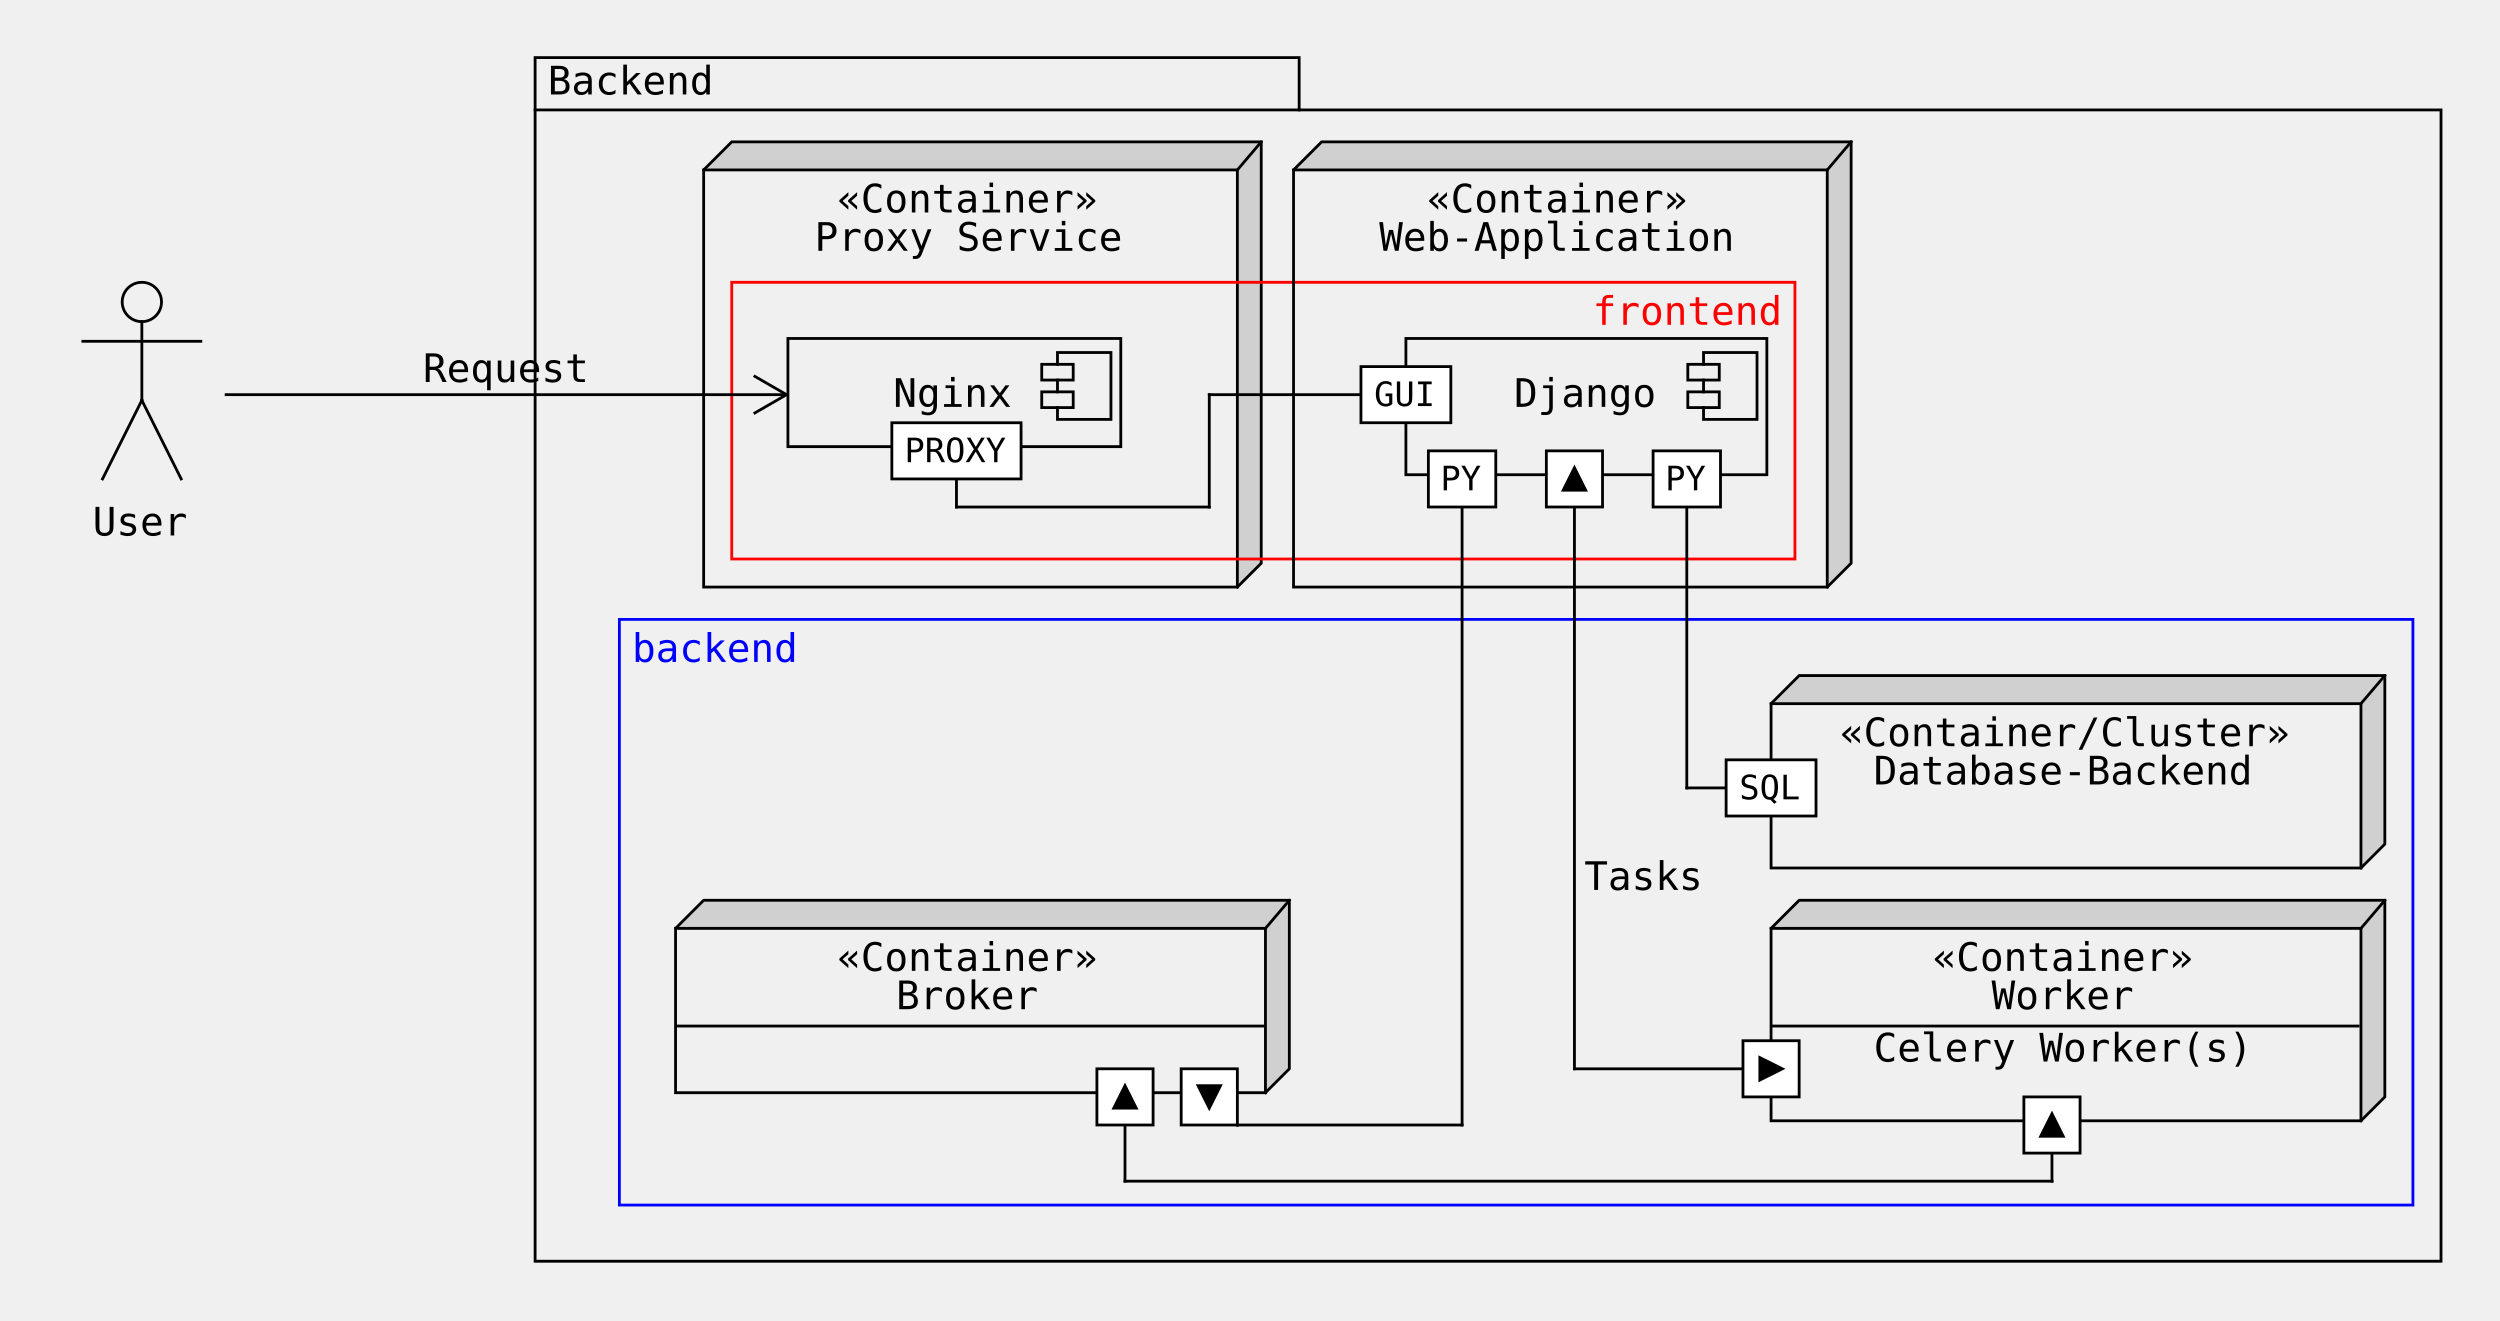
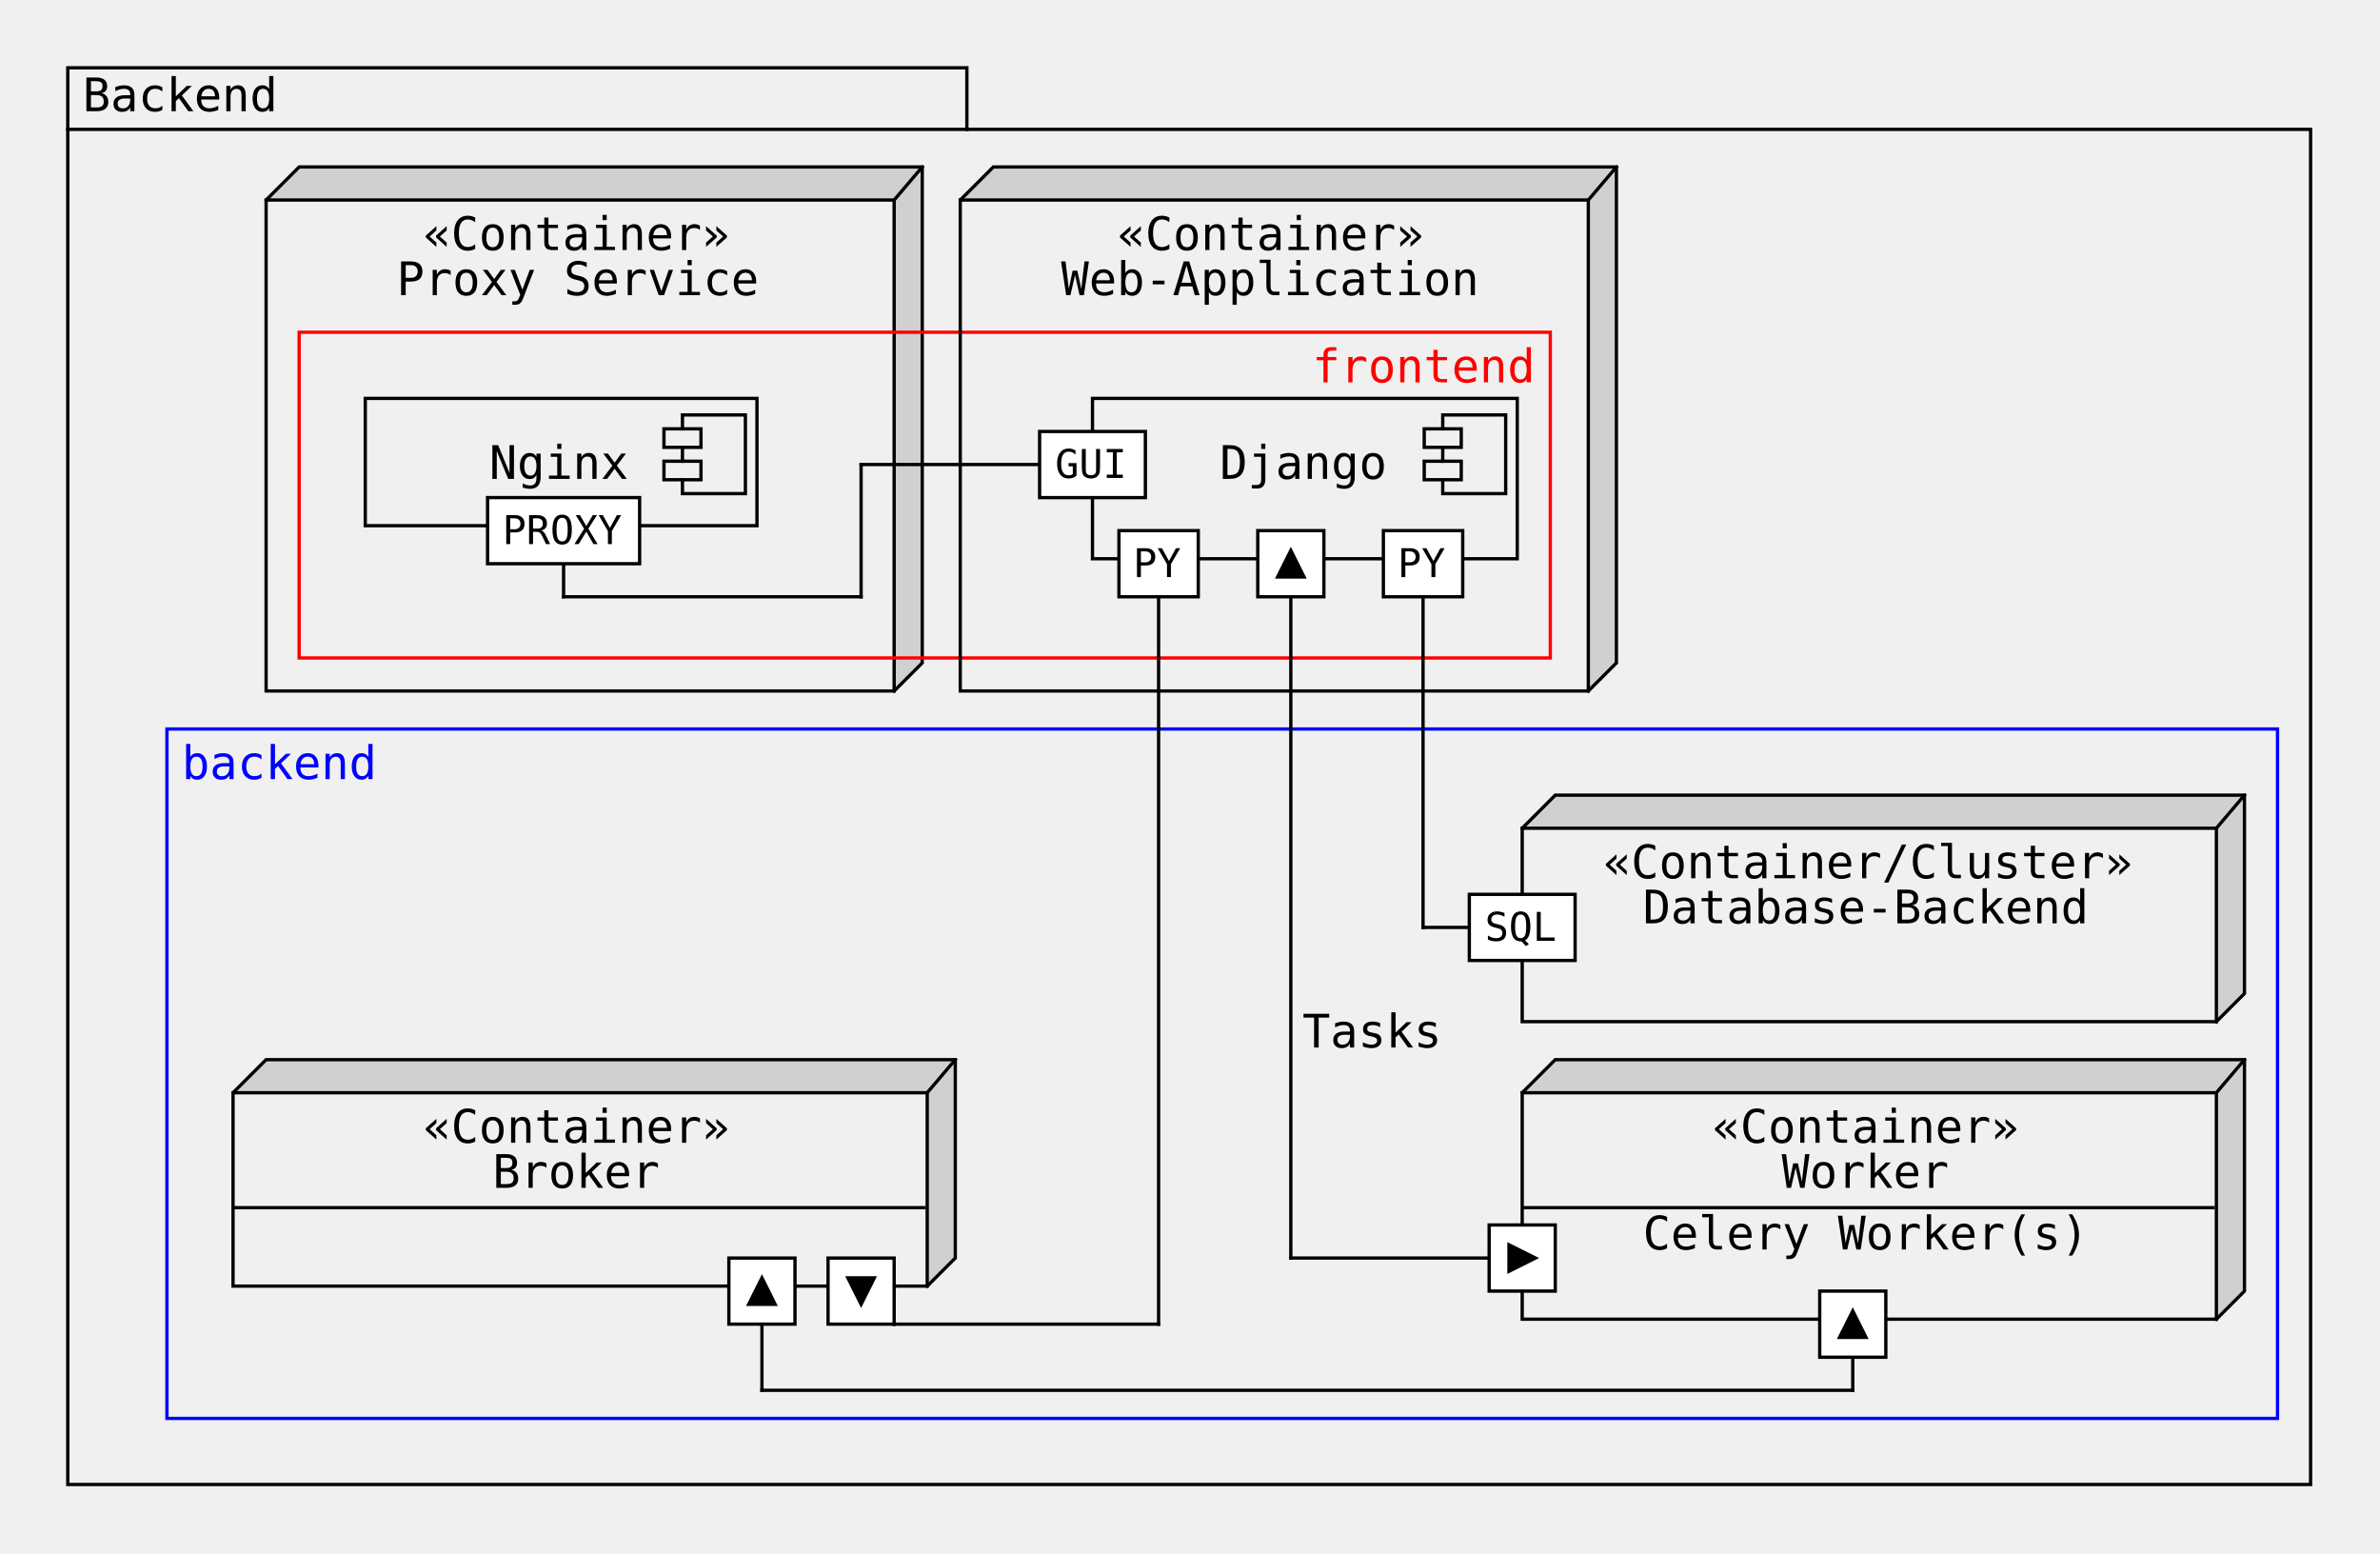
- <svg xmlns="http://www.w3.org/2000/svg" fill-opacity="1" color-rendering="auto" color-interpolation="auto" text-rendering="auto" stroke="black" stroke-linecap="square" width="890" stroke-miterlimit="10" shape-rendering="auto" stroke-opacity="1" fill="black" stroke-dasharray="none" font-weight="normal" stroke-width="1" viewBox="-20 40 890 470" height="470" font-family="'Dialog'" font-style="normal" stroke-linejoin="miter" font-size="12px" stroke-dashoffset="0" image-rendering="auto">
+ <svg xmlns="http://www.w3.org/2000/svg" fill-opacity="1" color-rendering="auto" color-interpolation="auto" text-rendering="auto" stroke="black" stroke-linecap="square" width="720" stroke-miterlimit="10" shape-rendering="auto" stroke-opacity="1" fill="black" stroke-dasharray="none" font-weight="normal" stroke-width="1" viewBox="150 40 720 470" height="470" font-family="'Dialog'" font-style="normal" stroke-linejoin="miter" font-size="12px" stroke-dashoffset="0" image-rendering="auto">
  <defs id="genericDefs" />
  <g>
    <defs id="defs1">
      <clipPath clipPathUnits="userSpaceOnUse" id="clipPath1">
        <path d="M0 0 L2147483647 0 L2147483647 2147483647 L0 2147483647 L0 0 Z" />
      </clipPath>
      <clipPath clipPathUnits="userSpaceOnUse" id="clipPath2">
        <path d="M0 0 L0 160 L200 160 L200 0 Z" />
      </clipPath>
      <clipPath clipPathUnits="userSpaceOnUse" id="clipPath3">
        <path d="M0 0 L0 100 L380 100 L380 0 Z" />
      </clipPath>
      <clipPath clipPathUnits="userSpaceOnUse" id="clipPath4">
        <path d="M0 0 L0 210 L640 210 L640 0 Z" />
      </clipPath>
      <clipPath clipPathUnits="userSpaceOnUse" id="clipPath5">
-         <path d="M0 0 L0 100 L60 100 L60 0 Z" />
+         <path d="M0 0 L0 430 L680 430 L680 0 Z" />
      </clipPath>
      <clipPath clipPathUnits="userSpaceOnUse" id="clipPath6">
-         <path d="M0 0 L0 430 L680 430 L680 0 Z" />
+         <path d="M0 0 L0 50 L130 50 L130 0 Z" />
      </clipPath>
      <clipPath clipPathUnits="userSpaceOnUse" id="clipPath7">
-         <path d="M0 0 L0 50 L130 50 L130 0 Z" />
+         <path d="M0 0 L0 40 L120 40 L120 0 Z" />
      </clipPath>
      <clipPath clipPathUnits="userSpaceOnUse" id="clipPath8">
-         <path d="M0 0 L0 40 L120 40 L120 0 Z" />
+         <path d="M0 0 L0 70 L220 70 L220 0 Z" />
      </clipPath>
      <clipPath clipPathUnits="userSpaceOnUse" id="clipPath9">
-         <path d="M0 0 L0 70 L220 70 L220 0 Z" />
+         <path d="M0 0 L0 80 L220 80 L220 0 Z" />
      </clipPath>
      <clipPath clipPathUnits="userSpaceOnUse" id="clipPath10">
-         <path d="M0 0 L0 80 L220 80 L220 0 Z" />
+         <path d="M0 0 L0 260 L130 260 L130 0 Z" />
      </clipPath>
      <clipPath clipPathUnits="userSpaceOnUse" id="clipPath11">
-         <path d="M0 0 L0 260 L130 260 L130 0 Z" />
+         <path d="M0 0 L0 60 L360 60 L360 0 Z" />
      </clipPath>
      <clipPath clipPathUnits="userSpaceOnUse" id="clipPath12">
-         <path d="M0 0 L0 40 L230 40 L230 0 Z" />
+         <path d="M0 0 L0 240 L100 240 L100 0 Z" />
      </clipPath>
      <clipPath clipPathUnits="userSpaceOnUse" id="clipPath13">
-         <path d="M0 0 L0 60 L360 60 L360 0 Z" />
-       </clipPath>
-       <clipPath clipPathUnits="userSpaceOnUse" id="clipPath14">
-         <path d="M0 0 L0 240 L100 240 L100 0 Z" />
-       </clipPath>
-       <clipPath clipPathUnits="userSpaceOnUse" id="clipPath15">
        <path d="M0 0 L0 140 L80 140 L80 0 Z" />
      </clipPath>
    </defs>
    <g fill="rgb(175,175,175)" fill-opacity="0.49" transform="translate(230,90)" stroke-opacity="0.49" stroke="rgb(175,175,175)">
      <path d="M0.5 10.5 L10.5 0.5 L199 0.5 L199 150.5 L190.5 159 L190.5 10.5 Z" stroke="none" clip-path="url(#clipPath2)" />
    </g>
    <g fill="rgb(255,255,255)" fill-opacity="0" transform="translate(230,90)" stroke-opacity="0" stroke="rgb(255,255,255)">
      <path fill="none" d="M0.5 10.5 L10.5 0.5 L199 0.5 L199 150.5 L190.5 159 L190.5 10.5 Z" clip-path="url(#clipPath2)" />
    </g>
    <g transform="translate(230,90)">
      <path fill="none" d="M0.5 10.5 L10.5 0.5 L199 0.5 L199 150.5 L190.5 159" clip-path="url(#clipPath2)" />
      <path fill="none" d="M190.5 10.5 L199 0.5" clip-path="url(#clipPath2)" />
    </g>
    <g fill="rgb(255,255,255)" fill-opacity="0" transform="translate(230,90)" stroke-opacity="0" stroke="rgb(255,255,255)">
      <rect x="0.5" width="190" height="148.5" y="10.5" clip-path="url(#clipPath2)" stroke="none" />
    </g>
    <g transform="translate(230,90)">
      <rect fill="none" x="0.5" width="190" height="148.5" y="10.5" clip-path="url(#clipPath2)" />
      <text x="48" font-size="14px" y="25.635" clip-path="url(#clipPath2)" font-family="monospace" stroke="none" xml:space="preserve">«Container»</text>
      <text x="40" font-size="14px" y="39.271" clip-path="url(#clipPath2)" font-family="monospace" stroke="none" xml:space="preserve">Proxy Service</text>
    </g>
    <g fill="rgb(255,255,255)" fill-opacity="0" transform="translate(240,140)" stroke-opacity="0" stroke="rgb(255,255,255)">
      <rect x="0.5" width="378.5" height="98.5" y="0.5" clip-path="url(#clipPath3)" stroke="none" />
    </g>
    <g fill="red" transform="translate(240,140)" stroke="red">
      <rect fill="none" x="0.5" width="378.5" height="98.5" y="0.5" clip-path="url(#clipPath3)" />
      <text x="307" font-size="14px" y="15.635" clip-path="url(#clipPath3)" font-family="monospace" stroke="none" xml:space="preserve">frontend</text>
    </g>
    <g fill="rgb(255,255,255)" fill-opacity="0" transform="translate(200,260)" stroke-opacity="0" stroke="rgb(255,255,255)">
      <rect x="0.5" width="638.5" height="208.5" y="0.5" clip-path="url(#clipPath4)" stroke="none" />
    </g>
    <g fill="blue" transform="translate(200,260)" stroke="blue">
      <rect fill="none" x="0.5" width="638.5" height="208.5" y="0.5" clip-path="url(#clipPath4)" />
      <text x="5" font-size="14px" y="15.635" clip-path="url(#clipPath4)" font-family="monospace" stroke="none" xml:space="preserve">backend</text>
    </g>
-     <g fill="rgb(255,255,255)" fill-opacity="0" transform="translate(0,140)" stroke-opacity="0" stroke="rgb(255,255,255)">
-       <circle r="7" clip-path="url(#clipPath5)" cx="30.5" cy="7.5" stroke="none" />
-     </g>
-     <g transform="translate(0,140)">
-       <circle fill="none" r="7" clip-path="url(#clipPath5)" cx="30.5" cy="7.5" />
-       <path fill="none" d="M9.5 21.5 L51.5 21.5" clip-path="url(#clipPath5)" />
-       <path fill="none" d="M30.5 14.5 L30.5 42.5" clip-path="url(#clipPath5)" />
-       <path fill="none" d="M30.5 42.5 L16.5 70.5" clip-path="url(#clipPath5)" />
-       <path fill="none" d="M30.5 42.5 L44.5 70.5" clip-path="url(#clipPath5)" />
-       <text x="13" font-size="14px" y="90.635" clip-path="url(#clipPath5)" font-family="monospace" stroke="none" xml:space="preserve">User</text>
-     </g>
    <g fill="rgb(255,255,255)" fill-opacity="0" transform="translate(170,60)" stroke-opacity="0" stroke="rgb(255,255,255)">
-       <path d="M0.5 0.5 L272.5 0.5 L272.5 19.135 L679 19.135 L679 429 L0.5 429 Z" stroke="none" clip-path="url(#clipPath6)" />
+       <path d="M0.5 0.5 L272.5 0.5 L272.5 19.135 L679 19.135 L679 429 L0.5 429 Z" stroke="none" clip-path="url(#clipPath5)" />
    </g>
    <g transform="translate(170,60)">
-       <path fill="none" d="M0.5 0.5 L272.5 0.5 L272.5 19.135 L679 19.135 L679 429 L0.5 429 Z" clip-path="url(#clipPath6)" />
-       <path fill="none" d="M0.5 19.135 L272.5 19.135" clip-path="url(#clipPath6)" />
-       <text x="5" font-size="14px" y="13.635" clip-path="url(#clipPath6)" font-family="monospace" stroke="none" xml:space="preserve">Backend</text>
+       <path fill="none" d="M0.5 0.5 L272.5 0.5 L272.5 19.135 L679 19.135 L679 429 L0.5 429 Z" clip-path="url(#clipPath5)" />
+       <path fill="none" d="M0.5 19.135 L272.5 19.135" clip-path="url(#clipPath5)" />
+       <text x="5" font-size="14px" y="13.635" clip-path="url(#clipPath5)" font-family="monospace" stroke="none" xml:space="preserve">Backend</text>
    </g>
    <g fill="rgb(255,255,255)" fill-opacity="0" transform="translate(480,160)" stroke-opacity="0" stroke="rgb(255,255,255)">
-       <rect x="0.5" width="128.5" height="48.5" y="0.5" clip-path="url(#clipPath7)" stroke="none" />
+       <rect x="0.5" width="128.5" height="48.5" y="0.5" clip-path="url(#clipPath6)" stroke="none" />
    </g>
    <g transform="translate(480,160)">
-       <rect fill="none" x="0.5" width="128.5" height="48.5" y="0.5" clip-path="url(#clipPath7)" />
+       <rect fill="none" x="0.5" width="128.5" height="48.5" y="0.5" clip-path="url(#clipPath6)" />
    </g>
    <g fill="rgb(255,255,255)" fill-opacity="0" transform="translate(480,160)" stroke-opacity="0" stroke="rgb(255,255,255)">
-       <rect x="100.86" width="11.2" height="5.6" y="9.7" clip-path="url(#clipPath7)" stroke="none" />
+       <rect x="100.86" width="11.2" height="5.6" y="9.7" clip-path="url(#clipPath6)" stroke="none" />
    </g>
    <g transform="translate(480,160)">
-       <rect fill="none" x="100.86" width="11.2" height="5.6" y="9.7" clip-path="url(#clipPath7)" />
+       <rect fill="none" x="100.86" width="11.2" height="5.6" y="9.7" clip-path="url(#clipPath6)" />
    </g>
    <g fill="rgb(255,255,255)" fill-opacity="0" transform="translate(480,160)" stroke-opacity="0" stroke="rgb(255,255,255)">
-       <rect x="100.86" width="11.2" height="5.6" y="19.5" clip-path="url(#clipPath7)" stroke="none" />
+       <rect x="100.86" width="11.2" height="5.6" y="19.5" clip-path="url(#clipPath6)" stroke="none" />
    </g>
    <g transform="translate(480,160)">
-       <rect fill="none" x="100.86" width="11.2" height="5.6" y="19.5" clip-path="url(#clipPath7)" />
-       <path fill="none" d="M106.46 15.3 L106.46 19.5" clip-path="url(#clipPath7)" />
-       <path fill="none" d="M106.46 9.7 L106.46 5.5 L125.5 5.5 L125.5 29.3 L106.46 29.3 L106.46 25.1" clip-path="url(#clipPath7)" />
-       <text x="39" font-size="14px" y="24.835" clip-path="url(#clipPath7)" font-family="monospace" stroke="none" xml:space="preserve">Django</text>
+       <rect fill="none" x="100.86" width="11.2" height="5.6" y="19.5" clip-path="url(#clipPath6)" />
+       <path fill="none" d="M106.46 15.3 L106.46 19.5" clip-path="url(#clipPath6)" />
+       <path fill="none" d="M106.46 9.7 L106.46 5.5 L125.5 5.5 L125.5 29.3 L106.46 29.3 L106.46 25.1" clip-path="url(#clipPath6)" />
+       <text x="39" font-size="14px" y="24.835" clip-path="url(#clipPath6)" font-family="monospace" stroke="none" xml:space="preserve">Django</text>
    </g>
    <g fill="rgb(255,255,255)" fill-opacity="0" transform="translate(260,160)" stroke-opacity="0" stroke="rgb(255,255,255)">
-       <rect x="0.5" width="118.5" height="38.5" y="0.5" clip-path="url(#clipPath8)" stroke="none" />
+       <rect x="0.5" width="118.5" height="38.5" y="0.5" clip-path="url(#clipPath7)" stroke="none" />
    </g>
    <g transform="translate(260,160)">
-       <rect fill="none" x="0.5" width="118.5" height="38.5" y="0.5" clip-path="url(#clipPath8)" />
+       <rect fill="none" x="0.5" width="118.5" height="38.5" y="0.5" clip-path="url(#clipPath7)" />
    </g>
    <g fill="rgb(255,255,255)" fill-opacity="0" transform="translate(260,160)" stroke-opacity="0" stroke="rgb(255,255,255)">
-       <rect x="90.86" width="11.2" height="5.6" y="9.7" clip-path="url(#clipPath8)" stroke="none" />
+       <rect x="90.86" width="11.2" height="5.6" y="9.7" clip-path="url(#clipPath7)" stroke="none" />
    </g>
    <g transform="translate(260,160)">
-       <rect fill="none" x="90.86" width="11.2" height="5.6" y="9.7" clip-path="url(#clipPath8)" />
+       <rect fill="none" x="90.86" width="11.2" height="5.6" y="9.7" clip-path="url(#clipPath7)" />
    </g>
    <g fill="rgb(255,255,255)" fill-opacity="0" transform="translate(260,160)" stroke-opacity="0" stroke="rgb(255,255,255)">
-       <rect x="90.86" width="11.2" height="5.6" y="19.5" clip-path="url(#clipPath8)" stroke="none" />
+       <rect x="90.86" width="11.2" height="5.6" y="19.5" clip-path="url(#clipPath7)" stroke="none" />
    </g>
    <g transform="translate(260,160)">
-       <rect fill="none" x="90.86" width="11.2" height="5.6" y="19.5" clip-path="url(#clipPath8)" />
-       <path fill="none" d="M96.46 15.3 L96.46 19.5" clip-path="url(#clipPath8)" />
-       <path fill="none" d="M96.46 9.7 L96.46 5.5 L115.5 5.5 L115.5 29.3 L96.46 29.3 L96.46 25.1" clip-path="url(#clipPath8)" />
-       <text x="38" font-size="14px" y="24.835" clip-path="url(#clipPath8)" font-family="monospace" stroke="none" xml:space="preserve">Nginx</text>
+       <rect fill="none" x="90.86" width="11.2" height="5.6" y="19.5" clip-path="url(#clipPath7)" />
+       <path fill="none" d="M96.46 15.3 L96.46 19.5" clip-path="url(#clipPath7)" />
+       <path fill="none" d="M96.46 9.7 L96.46 5.5 L115.5 5.5 L115.5 29.3 L96.46 29.3 L96.46 25.1" clip-path="url(#clipPath7)" />
+       <text x="38" font-size="14px" y="24.835" clip-path="url(#clipPath7)" font-family="monospace" stroke="none" xml:space="preserve">Nginx</text>
    </g>
    <g fill="rgb(175,175,175)" fill-opacity="0.49" transform="translate(610,280)" stroke-opacity="0.49" stroke="rgb(175,175,175)">
-       <path d="M0.5 10.5 L10.5 0.5 L219 0.5 L219 60.5 L210.5 69 L210.5 10.5 Z" stroke="none" clip-path="url(#clipPath9)" />
+       <path d="M0.5 10.5 L10.5 0.5 L219 0.5 L219 60.5 L210.5 69 L210.5 10.5 Z" stroke="none" clip-path="url(#clipPath8)" />
    </g>
    <g fill="rgb(255,255,255)" fill-opacity="0" transform="translate(610,280)" stroke-opacity="0" stroke="rgb(255,255,255)">
-       <path fill="none" d="M0.5 10.5 L10.5 0.5 L219 0.5 L219 60.5 L210.5 69 L210.5 10.5 Z" clip-path="url(#clipPath9)" />
+       <path fill="none" d="M0.5 10.5 L10.5 0.5 L219 0.5 L219 60.5 L210.5 69 L210.5 10.5 Z" clip-path="url(#clipPath8)" />
    </g>
    <g transform="translate(610,280)">
-       <path fill="none" d="M0.5 10.5 L10.5 0.5 L219 0.5 L219 60.5 L210.5 69" clip-path="url(#clipPath9)" />
-       <path fill="none" d="M210.5 10.5 L219 0.5" clip-path="url(#clipPath9)" />
+       <path fill="none" d="M0.5 10.5 L10.5 0.5 L219 0.5 L219 60.5 L210.5 69" clip-path="url(#clipPath8)" />
+       <path fill="none" d="M210.5 10.5 L219 0.5" clip-path="url(#clipPath8)" />
    </g>
    <g fill="rgb(255,255,255)" fill-opacity="0" transform="translate(610,280)" stroke-opacity="0" stroke="rgb(255,255,255)">
-       <rect x="0.5" width="210" height="58.5" y="10.5" clip-path="url(#clipPath9)" stroke="none" />
+       <rect x="0.5" width="210" height="58.5" y="10.5" clip-path="url(#clipPath8)" stroke="none" />
    </g>
    <g transform="translate(610,280)">
-       <rect fill="none" x="0.5" width="210" height="58.5" y="10.5" clip-path="url(#clipPath9)" />
-       <text x="25" font-size="14px" y="25.635" clip-path="url(#clipPath9)" font-family="monospace" stroke="none" xml:space="preserve">«Container/Cluster»</text>
-       <text x="37" font-size="14px" y="39.271" clip-path="url(#clipPath9)" font-family="monospace" stroke="none" xml:space="preserve">Database-Backend</text>
+       <rect fill="none" x="0.5" width="210" height="58.5" y="10.5" clip-path="url(#clipPath8)" />
+       <text x="25" font-size="14px" y="25.635" clip-path="url(#clipPath8)" font-family="monospace" stroke="none" xml:space="preserve">«Container/Cluster»</text>
+       <text x="37" font-size="14px" y="39.271" clip-path="url(#clipPath8)" font-family="monospace" stroke="none" xml:space="preserve">Database-Backend</text>
    </g>
    <g fill="rgb(175,175,175)" fill-opacity="0.49" transform="translate(440,90)" stroke-opacity="0.49" stroke="rgb(175,175,175)">
      <path d="M0.5 10.5 L10.5 0.5 L199 0.5 L199 150.5 L190.5 159 L190.5 10.5 Z" stroke="none" clip-path="url(#clipPath2)" />
    </g>
    <g fill="rgb(255,255,255)" fill-opacity="0" transform="translate(440,90)" stroke-opacity="0" stroke="rgb(255,255,255)">
      <path fill="none" d="M0.5 10.5 L10.5 0.5 L199 0.5 L199 150.5 L190.5 159 L190.5 10.5 Z" clip-path="url(#clipPath2)" />
    </g>
    <g transform="translate(440,90)">
      <path fill="none" d="M0.5 10.5 L10.5 0.5 L199 0.5 L199 150.5 L190.5 159" clip-path="url(#clipPath2)" />
      <path fill="none" d="M190.5 10.5 L199 0.5" clip-path="url(#clipPath2)" />
    </g>
    <g fill="rgb(255,255,255)" fill-opacity="0" transform="translate(440,90)" stroke-opacity="0" stroke="rgb(255,255,255)">
      <rect x="0.5" width="190" height="148.5" y="10.5" clip-path="url(#clipPath2)" stroke="none" />
    </g>
    <g transform="translate(440,90)">
      <rect fill="none" x="0.5" width="190" height="148.5" y="10.5" clip-path="url(#clipPath2)" />
      <text x="48" font-size="14px" y="25.635" clip-path="url(#clipPath2)" font-family="monospace" stroke="none" xml:space="preserve">«Container»</text>
      <text x="31" font-size="14px" y="39.271" clip-path="url(#clipPath2)" font-family="monospace" stroke="none" xml:space="preserve">Web-Application</text>
    </g>
    <g fill="rgb(175,175,175)" fill-opacity="0.49" transform="translate(220,360)" stroke-opacity="0.49" stroke="rgb(175,175,175)">
-       <path d="M0.5 10.5 L10.5 0.5 L219 0.5 L219 60.5 L210.5 69 L210.5 10.5 Z" stroke="none" clip-path="url(#clipPath9)" />
+       <path d="M0.5 10.5 L10.5 0.5 L219 0.5 L219 60.5 L210.5 69 L210.5 10.5 Z" stroke="none" clip-path="url(#clipPath8)" />
    </g>
    <g fill="rgb(255,255,255)" fill-opacity="0" transform="translate(220,360)" stroke-opacity="0" stroke="rgb(255,255,255)">
-       <path fill="none" d="M0.5 10.5 L10.5 0.5 L219 0.5 L219 60.5 L210.5 69 L210.5 10.5 Z" clip-path="url(#clipPath9)" />
+       <path fill="none" d="M0.5 10.5 L10.5 0.5 L219 0.5 L219 60.5 L210.5 69 L210.5 10.5 Z" clip-path="url(#clipPath8)" />
    </g>
    <g transform="translate(220,360)">
-       <path fill="none" d="M0.5 10.5 L10.5 0.5 L219 0.5 L219 60.5 L210.5 69" clip-path="url(#clipPath9)" />
+       <path fill="none" d="M0.5 10.5 L10.5 0.5 L219 0.5 L219 60.5 L210.5 69" clip-path="url(#clipPath8)" />
+       <path fill="none" d="M210.5 10.5 L219 0.5" clip-path="url(#clipPath8)" />
+     </g>
+     <g fill="rgb(255,255,255)" fill-opacity="0" transform="translate(220,360)" stroke-opacity="0" stroke="rgb(255,255,255)">
+       <rect x="0.5" width="210" height="58.5" y="10.5" clip-path="url(#clipPath8)" stroke="none" />
+     </g>
+     <g transform="translate(220,360)">
+       <rect fill="none" x="0.5" width="210" height="58.5" y="10.5" clip-path="url(#clipPath8)" />
+       <text x="58" font-size="14px" y="25.635" clip-path="url(#clipPath8)" font-family="monospace" stroke="none" xml:space="preserve">«Container»</text>
+       <text x="79" font-size="14px" y="39.271" clip-path="url(#clipPath8)" font-family="monospace" stroke="none" xml:space="preserve">Broker</text>
+       <path fill="none" d="M1 45.271 L209.5 45.271" clip-path="url(#clipPath8)" />
+     </g>
+     <g fill="rgb(175,175,175)" fill-opacity="0.49" transform="translate(610,360)" stroke-opacity="0.49" stroke="rgb(175,175,175)">
+       <path d="M0.5 10.5 L10.5 0.5 L219 0.5 L219 70.5 L210.5 79 L210.5 10.5 Z" stroke="none" clip-path="url(#clipPath9)" />
+     </g>
+     <g fill="rgb(255,255,255)" fill-opacity="0" transform="translate(610,360)" stroke-opacity="0" stroke="rgb(255,255,255)">
+       <path fill="none" d="M0.5 10.5 L10.5 0.5 L219 0.5 L219 70.5 L210.5 79 L210.5 10.5 Z" clip-path="url(#clipPath9)" />
+     </g>
+     <g transform="translate(610,360)">
+       <path fill="none" d="M0.5 10.5 L10.5 0.5 L219 0.5 L219 70.5 L210.5 79" clip-path="url(#clipPath9)" />
      <path fill="none" d="M210.5 10.5 L219 0.5" clip-path="url(#clipPath9)" />
    </g>
-     <g fill="rgb(255,255,255)" fill-opacity="0" transform="translate(220,360)" stroke-opacity="0" stroke="rgb(255,255,255)">
-       <rect x="0.5" width="210" height="58.5" y="10.5" clip-path="url(#clipPath9)" stroke="none" />
-     </g>
-     <g transform="translate(220,360)">
-       <rect fill="none" x="0.5" width="210" height="58.5" y="10.5" clip-path="url(#clipPath9)" />
+     <g fill="rgb(255,255,255)" fill-opacity="0" transform="translate(610,360)" stroke-opacity="0" stroke="rgb(255,255,255)">
+       <rect x="0.5" width="210" height="68.5" y="10.5" clip-path="url(#clipPath9)" stroke="none" />
+     </g>
+     <g transform="translate(610,360)">
+       <rect fill="none" x="0.5" width="210" height="68.5" y="10.5" clip-path="url(#clipPath9)" />
      <text x="58" font-size="14px" y="25.635" clip-path="url(#clipPath9)" font-family="monospace" stroke="none" xml:space="preserve">«Container»</text>
-       <text x="79" font-size="14px" y="39.271" clip-path="url(#clipPath9)" font-family="monospace" stroke="none" xml:space="preserve">Broker</text>
+       <text x="79" font-size="14px" y="39.271" clip-path="url(#clipPath9)" font-family="monospace" stroke="none" xml:space="preserve">Worker</text>
      <path fill="none" d="M1 45.271 L209.5 45.271" clip-path="url(#clipPath9)" />
-     </g>
-     <g fill="rgb(175,175,175)" fill-opacity="0.49" transform="translate(610,360)" stroke-opacity="0.49" stroke="rgb(175,175,175)">
-       <path d="M0.5 10.5 L10.5 0.5 L219 0.5 L219 70.5 L210.5 79 L210.5 10.5 Z" stroke="none" clip-path="url(#clipPath10)" />
-     </g>
-     <g fill="rgb(255,255,255)" fill-opacity="0" transform="translate(610,360)" stroke-opacity="0" stroke="rgb(255,255,255)">
-       <path fill="none" d="M0.5 10.5 L10.5 0.5 L219 0.5 L219 70.5 L210.5 79 L210.5 10.5 Z" clip-path="url(#clipPath10)" />
-     </g>
-     <g transform="translate(610,360)">
-       <path fill="none" d="M0.5 10.5 L10.5 0.5 L219 0.5 L219 70.5 L210.5 79" clip-path="url(#clipPath10)" />
-       <path fill="none" d="M210.5 10.5 L219 0.5" clip-path="url(#clipPath10)" />
-     </g>
-     <g fill="rgb(255,255,255)" fill-opacity="0" transform="translate(610,360)" stroke-opacity="0" stroke="rgb(255,255,255)">
-       <rect x="0.5" width="210" height="68.5" y="10.5" clip-path="url(#clipPath10)" stroke="none" />
-     </g>
-     <g transform="translate(610,360)">
-       <rect fill="none" x="0.5" width="210" height="68.5" y="10.5" clip-path="url(#clipPath10)" />
-       <text x="58" font-size="14px" y="25.635" clip-path="url(#clipPath10)" font-family="monospace" stroke="none" xml:space="preserve">«Container»</text>
-       <text x="79" font-size="14px" y="39.271" clip-path="url(#clipPath10)" font-family="monospace" stroke="none" xml:space="preserve">Worker</text>
-       <path fill="none" d="M1 45.271 L209.5 45.271" clip-path="url(#clipPath10)" />
-       <text x="37" font-size="14px" y="57.906" clip-path="url(#clipPath10)" font-family="monospace" stroke="none" xml:space="preserve">Celery Worker(s)</text>
+       <text x="37" font-size="14px" y="57.906" clip-path="url(#clipPath9)" font-family="monospace" stroke="none" xml:space="preserve">Celery Worker(s)</text>
    </g>
    <g transform="translate(400,200)">
-       <path fill="none" d="M11.207 231.207 L20.5 240.5" clip-path="url(#clipPath11)" />
-       <path fill="none" d="M20.5 240.5 L100.5 240.5" clip-path="url(#clipPath11)" />
-       <path fill="none" d="M100.5 240.5 L100.5 11.5" clip-path="url(#clipPath11)" />
-       <rect x="0.5" y="220.5" clip-path="url(#clipPath11)" fill="white" width="20" height="20" stroke="none" />
-       <rect fill="none" x="0.5" width="20" height="20" y="220.5" clip-path="url(#clipPath11)" />
-       <path d="M6.5 226.5 L14.5 226.5 L10.5 234.5 Z" clip-path="url(#clipPath11)" stroke="none" />
-       <path fill="none" d="M6.5 226.5 L14.5 226.5 L10.5 234.5 Z" clip-path="url(#clipPath11)" />
-       <rect x="88.5" y="0.5" clip-path="url(#clipPath11)" fill="white" width="24" height="20" stroke="none" />
-       <rect fill="none" x="88.5" width="24" height="20" y="0.5" clip-path="url(#clipPath11)" />
-       <text x="92.799" xml:space="preserve" y="14.557" clip-path="url(#clipPath11)" font-family="monospace" stroke="none">PY</text>
-     </g>
-     <g transform="translate(50,160)">
-       <path fill="none" d="M10.5 20.5 L209.5 20.5" clip-path="url(#clipPath12)" />
-       <path fill="none" d="M198.742 27 L210 20.5 L198.742 14" clip-path="url(#clipPath12)" />
-       <text x="80.595" font-size="14px" y="16" clip-path="url(#clipPath12)" font-family="monospace" stroke="none" xml:space="preserve">Request</text>
+       <path fill="none" d="M11.207 231.207 L20.5 240.5" clip-path="url(#clipPath10)" />
+       <path fill="none" d="M20.5 240.5 L100.5 240.5" clip-path="url(#clipPath10)" />
+       <path fill="none" d="M100.5 240.5 L100.5 11.5" clip-path="url(#clipPath10)" />
+       <rect x="0.5" y="220.5" clip-path="url(#clipPath10)" fill="white" width="20" height="20" stroke="none" />
+       <rect fill="none" x="0.5" width="20" height="20" y="220.5" clip-path="url(#clipPath10)" />
+       <path d="M6.5 226.5 L14.5 226.5 L10.5 234.5 Z" clip-path="url(#clipPath10)" stroke="none" />
+       <path fill="none" d="M6.5 226.5 L14.5 226.5 L10.5 234.5 Z" clip-path="url(#clipPath10)" />
+       <rect x="88.5" y="0.5" clip-path="url(#clipPath10)" fill="white" width="24" height="20" stroke="none" />
+       <rect fill="none" x="88.5" width="24" height="20" y="0.5" clip-path="url(#clipPath10)" />
+       <text x="92.799" xml:space="preserve" y="14.557" clip-path="url(#clipPath10)" font-family="monospace" stroke="none">PY</text>
    </g>
    <g transform="translate(370,420)">
-       <path fill="none" d="M10.5 11.5 L10.5 40.5" clip-path="url(#clipPath13)" />
-       <path fill="none" d="M10.5 40.5 L340.5 40.5" clip-path="url(#clipPath13)" />
-       <path fill="none" d="M340.5 40.5 L340.5 21.5" clip-path="url(#clipPath13)" />
-       <rect x="0.5" y="0.5" clip-path="url(#clipPath13)" fill="white" width="20" height="20" stroke="none" />
-       <rect fill="none" x="0.5" width="20" height="20" y="0.5" clip-path="url(#clipPath13)" />
-       <path d="M10.5 6.5 L14.5 14.5 L6.5 14.5 Z" clip-path="url(#clipPath13)" stroke="none" />
-       <path fill="none" d="M10.5 6.5 L14.5 14.5 L6.5 14.5 Z" clip-path="url(#clipPath13)" />
-       <rect x="330.5" y="10.5" clip-path="url(#clipPath13)" fill="white" width="20" height="20" stroke="none" />
-       <rect fill="none" x="330.5" width="20" height="20" y="10.5" clip-path="url(#clipPath13)" />
-       <path d="M340.5 16.5 L344.5 24.5 L336.5 24.5 Z" clip-path="url(#clipPath13)" stroke="none" />
-       <path fill="none" d="M340.5 16.5 L344.5 24.5 L336.5 24.5 Z" clip-path="url(#clipPath13)" />
+       <path fill="none" d="M10.5 11.5 L10.5 40.5" clip-path="url(#clipPath11)" />
+       <path fill="none" d="M10.5 40.5 L340.5 40.5" clip-path="url(#clipPath11)" />
+       <path fill="none" d="M340.5 40.5 L340.5 21.5" clip-path="url(#clipPath11)" />
+       <rect x="0.5" y="0.5" clip-path="url(#clipPath11)" fill="white" width="20" height="20" stroke="none" />
+       <rect fill="none" x="0.5" width="20" height="20" y="0.5" clip-path="url(#clipPath11)" />
+       <path d="M10.5 6.5 L14.5 14.5 L6.5 14.5 Z" clip-path="url(#clipPath11)" stroke="none" />
+       <path fill="none" d="M10.5 6.5 L14.5 14.5 L6.5 14.5 Z" clip-path="url(#clipPath11)" />
+       <rect x="330.5" y="10.5" clip-path="url(#clipPath11)" fill="white" width="20" height="20" stroke="none" />
+       <rect fill="none" x="330.5" width="20" height="20" y="10.5" clip-path="url(#clipPath11)" />
+       <path d="M340.5 16.5 L344.5 24.5 L336.5 24.5 Z" clip-path="url(#clipPath11)" stroke="none" />
+       <path fill="none" d="M340.5 16.5 L344.5 24.5 L336.5 24.5 Z" clip-path="url(#clipPath11)" />
    </g>
    <g transform="translate(530,200)">
-       <path fill="none" d="M10.5 11.5 L10.5 220.5" clip-path="url(#clipPath14)" />
-       <path fill="none" d="M10.5 220.5 L79.5 220.5" clip-path="url(#clipPath14)" />
-       <rect x="0.5" y="0.5" clip-path="url(#clipPath14)" fill="white" width="20" height="20" stroke="none" />
-       <rect fill="none" x="0.5" width="20" height="20" y="0.5" clip-path="url(#clipPath14)" />
-       <path d="M10.5 6.5 L14.5 14.5 L6.5 14.5 Z" clip-path="url(#clipPath14)" stroke="none" />
-       <path fill="none" d="M10.5 6.5 L14.5 14.5 L6.5 14.5 Z" clip-path="url(#clipPath14)" />
-       <rect x="70.5" y="210.5" clip-path="url(#clipPath14)" fill="white" width="20" height="20" stroke="none" />
-       <rect fill="none" x="70.5" width="20" height="20" y="210.5" clip-path="url(#clipPath14)" />
-       <path d="M84.5 220.5 L76.5 216.5 L76.5 224.5 Z" clip-path="url(#clipPath14)" stroke="none" />
-       <path fill="none" d="M84.5 220.5 L76.5 216.5 L76.5 224.5 Z" clip-path="url(#clipPath14)" />
-       <text x="14" font-size="14px" y="156.818" clip-path="url(#clipPath14)" font-family="monospace" stroke="none" xml:space="preserve">Tasks</text>
+       <path fill="none" d="M10.5 11.5 L10.5 220.5" clip-path="url(#clipPath12)" />
+       <path fill="none" d="M10.5 220.5 L79.5 220.5" clip-path="url(#clipPath12)" />
+       <rect x="0.5" y="0.5" clip-path="url(#clipPath12)" fill="white" width="20" height="20" stroke="none" />
+       <rect fill="none" x="0.5" width="20" height="20" y="0.5" clip-path="url(#clipPath12)" />
+       <path d="M10.5 6.5 L14.5 14.5 L6.5 14.5 Z" clip-path="url(#clipPath12)" stroke="none" />
+       <path fill="none" d="M10.5 6.5 L14.5 14.5 L6.5 14.5 Z" clip-path="url(#clipPath12)" />
+       <rect x="70.5" y="210.5" clip-path="url(#clipPath12)" fill="white" width="20" height="20" stroke="none" />
+       <rect fill="none" x="70.5" width="20" height="20" y="210.5" clip-path="url(#clipPath12)" />
+       <path d="M84.5 220.5 L76.5 216.5 L76.5 224.5 Z" clip-path="url(#clipPath12)" stroke="none" />
+       <path fill="none" d="M84.5 220.5 L76.5 216.5 L76.5 224.5 Z" clip-path="url(#clipPath12)" />
+       <text x="14" font-size="14px" y="156.818" clip-path="url(#clipPath12)" font-family="monospace" stroke="none" xml:space="preserve">Tasks</text>
    </g>
    <g transform="translate(560,200)">
-       <path fill="none" d="M20.5 11.5 L20.5 120.5" clip-path="url(#clipPath15)" />
-       <path fill="none" d="M20.5 120.5 L49.5 120.5" clip-path="url(#clipPath15)" />
-       <rect x="8.5" y="0.5" clip-path="url(#clipPath15)" fill="white" width="24" height="20" stroke="none" />
-       <rect fill="none" x="8.5" width="24" height="20" y="0.5" clip-path="url(#clipPath15)" />
-       <text x="12.799" xml:space="preserve" y="14.557" clip-path="url(#clipPath15)" font-family="monospace" stroke="none">PY</text>
-       <rect x="34.5" y="110.5" clip-path="url(#clipPath15)" fill="white" width="32" height="20" stroke="none" />
-       <rect fill="none" x="34.5" width="32" height="20" y="110.5" clip-path="url(#clipPath15)" />
-       <text x="39.198" xml:space="preserve" y="124.557" clip-path="url(#clipPath15)" font-family="monospace" stroke="none">SQL</text>
+       <path fill="none" d="M20.5 11.5 L20.5 120.5" clip-path="url(#clipPath13)" />
+       <path fill="none" d="M20.5 120.5 L49.5 120.5" clip-path="url(#clipPath13)" />
+       <rect x="8.5" y="0.5" clip-path="url(#clipPath13)" fill="white" width="24" height="20" stroke="none" />
+       <rect fill="none" x="8.5" width="24" height="20" y="0.5" clip-path="url(#clipPath13)" />
+       <text x="12.799" xml:space="preserve" y="14.557" clip-path="url(#clipPath13)" font-family="monospace" stroke="none">PY</text>
+       <rect x="34.5" y="110.5" clip-path="url(#clipPath13)" fill="white" width="32" height="20" stroke="none" />
+       <rect fill="none" x="34.5" width="32" height="20" y="110.5" clip-path="url(#clipPath13)" />
+       <text x="39.198" xml:space="preserve" y="124.557" clip-path="url(#clipPath13)" font-family="monospace" stroke="none">SQL</text>
    </g>
    <g transform="translate(290,170)">
-       <path fill="none" d="M30.5 31.5 L30.5 50.5" clip-path="url(#clipPath9)" />
-       <path fill="none" d="M30.5 50.5 L120.5 50.5" clip-path="url(#clipPath9)" />
-       <path fill="none" d="M120.5 50.5 L120.5 10.5" clip-path="url(#clipPath9)" />
-       <path fill="none" d="M120.5 10.5 L189.5 10.5" clip-path="url(#clipPath9)" />
-       <rect x="7.5" y="20.5" clip-path="url(#clipPath9)" fill="white" width="46" height="20" stroke="none" />
-       <rect fill="none" x="7.5" width="46" height="20" y="20.5" clip-path="url(#clipPath9)" />
-       <text x="11.997" xml:space="preserve" y="34.557" clip-path="url(#clipPath9)" font-family="monospace" stroke="none">PROXY</text>
-       <rect x="174.5" y="0.5" clip-path="url(#clipPath9)" fill="white" width="32" height="20" stroke="none" />
-       <rect fill="none" x="174.5" width="32" height="20" y="0.5" clip-path="url(#clipPath9)" />
-       <text x="179.198" xml:space="preserve" y="14.557" clip-path="url(#clipPath9)" font-family="monospace" stroke="none">GUI</text>
+       <path fill="none" d="M30.5 31.5 L30.5 50.5" clip-path="url(#clipPath8)" />
+       <path fill="none" d="M30.5 50.5 L120.5 50.5" clip-path="url(#clipPath8)" />
+       <path fill="none" d="M120.5 50.5 L120.5 10.5" clip-path="url(#clipPath8)" />
+       <path fill="none" d="M120.5 10.5 L189.5 10.5" clip-path="url(#clipPath8)" />
+       <rect x="7.5" y="20.5" clip-path="url(#clipPath8)" fill="white" width="46" height="20" stroke="none" />
+       <rect fill="none" x="7.5" width="46" height="20" y="20.5" clip-path="url(#clipPath8)" />
+       <text x="11.997" xml:space="preserve" y="34.557" clip-path="url(#clipPath8)" font-family="monospace" stroke="none">PROXY</text>
+       <rect x="174.5" y="0.5" clip-path="url(#clipPath8)" fill="white" width="32" height="20" stroke="none" />
+       <rect fill="none" x="174.5" width="32" height="20" y="0.5" clip-path="url(#clipPath8)" />
+       <text x="179.198" xml:space="preserve" y="14.557" clip-path="url(#clipPath8)" font-family="monospace" stroke="none">GUI</text>
    </g>
  </g>
</svg>
